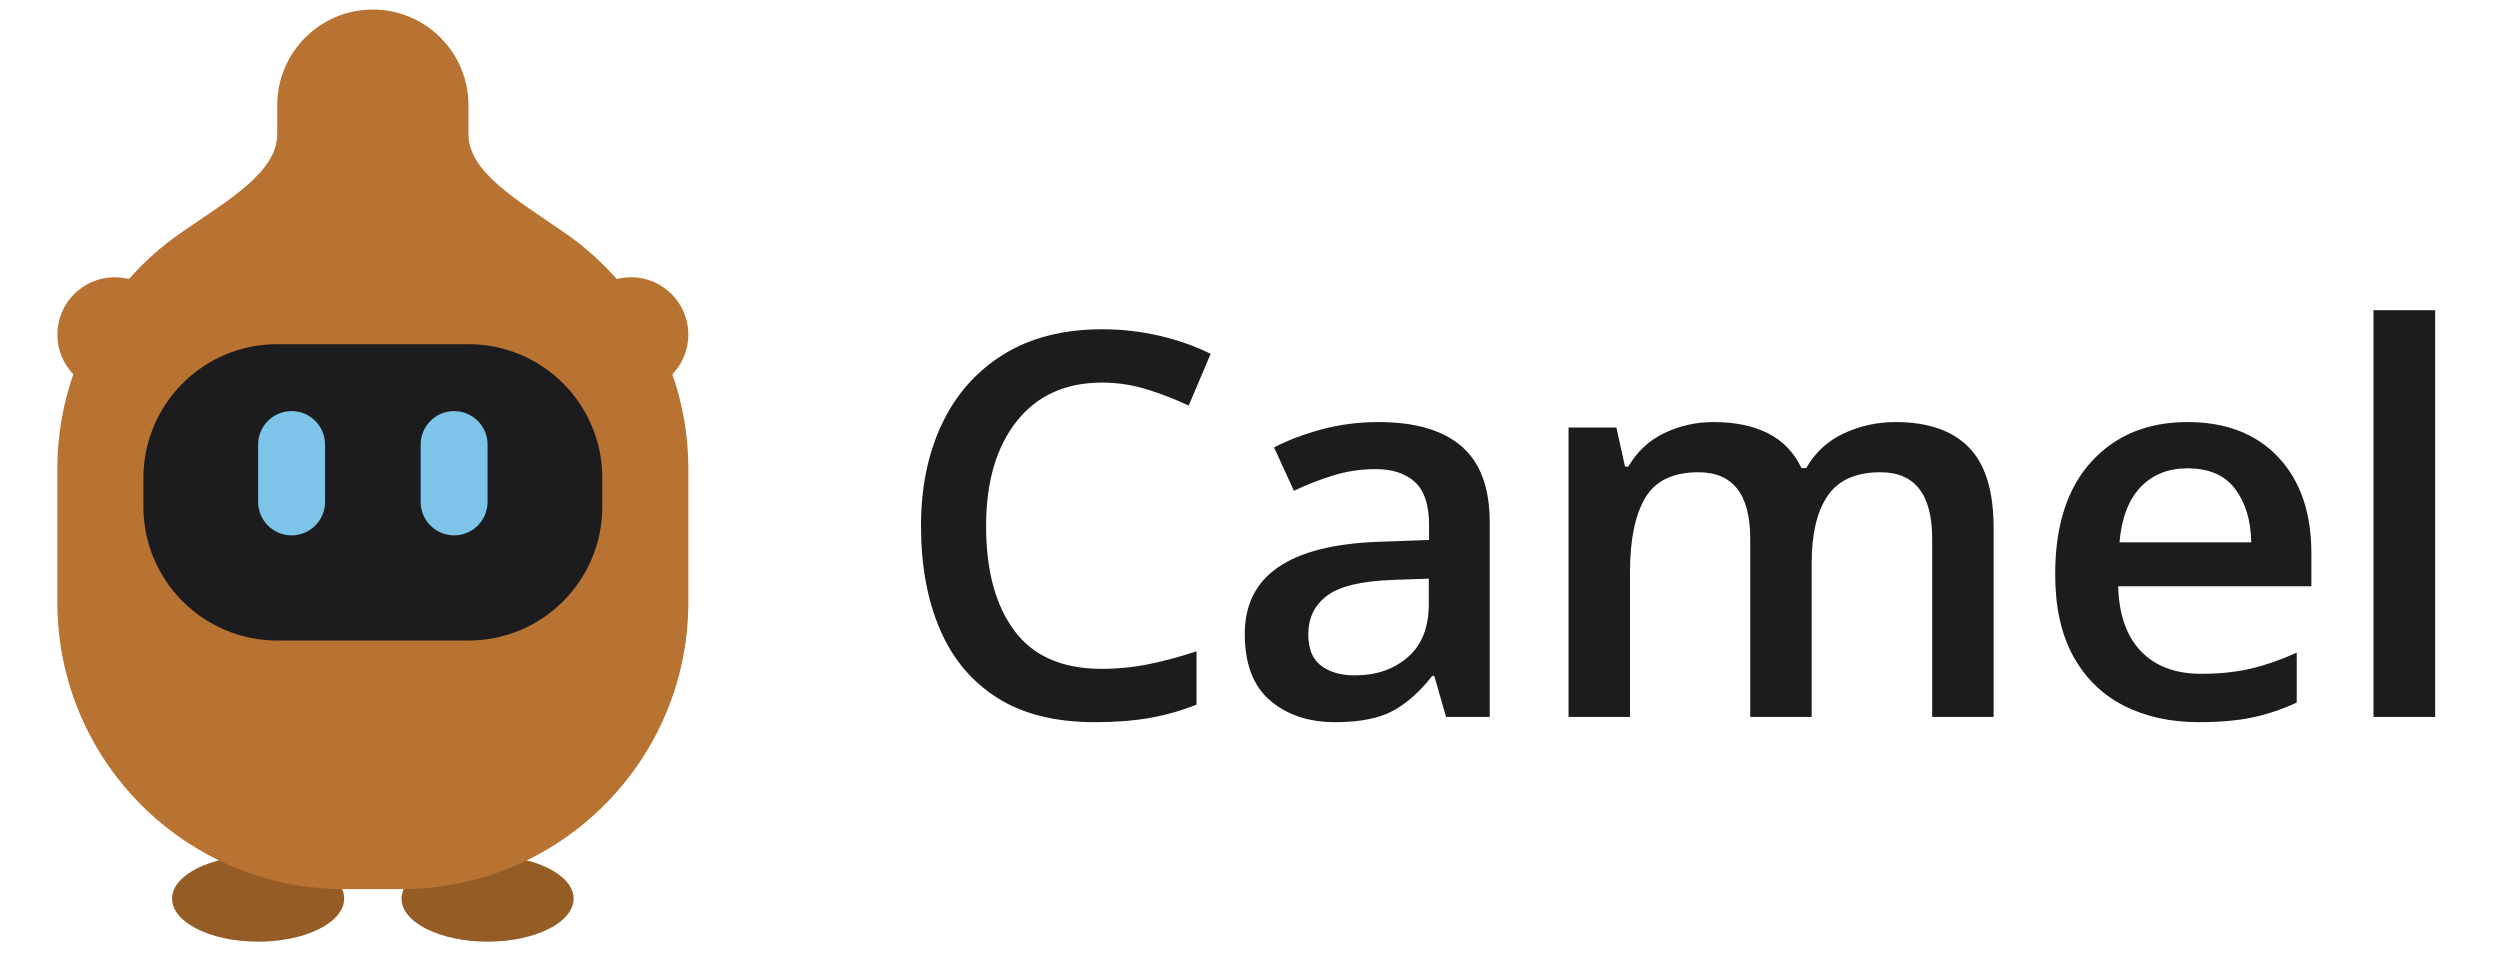
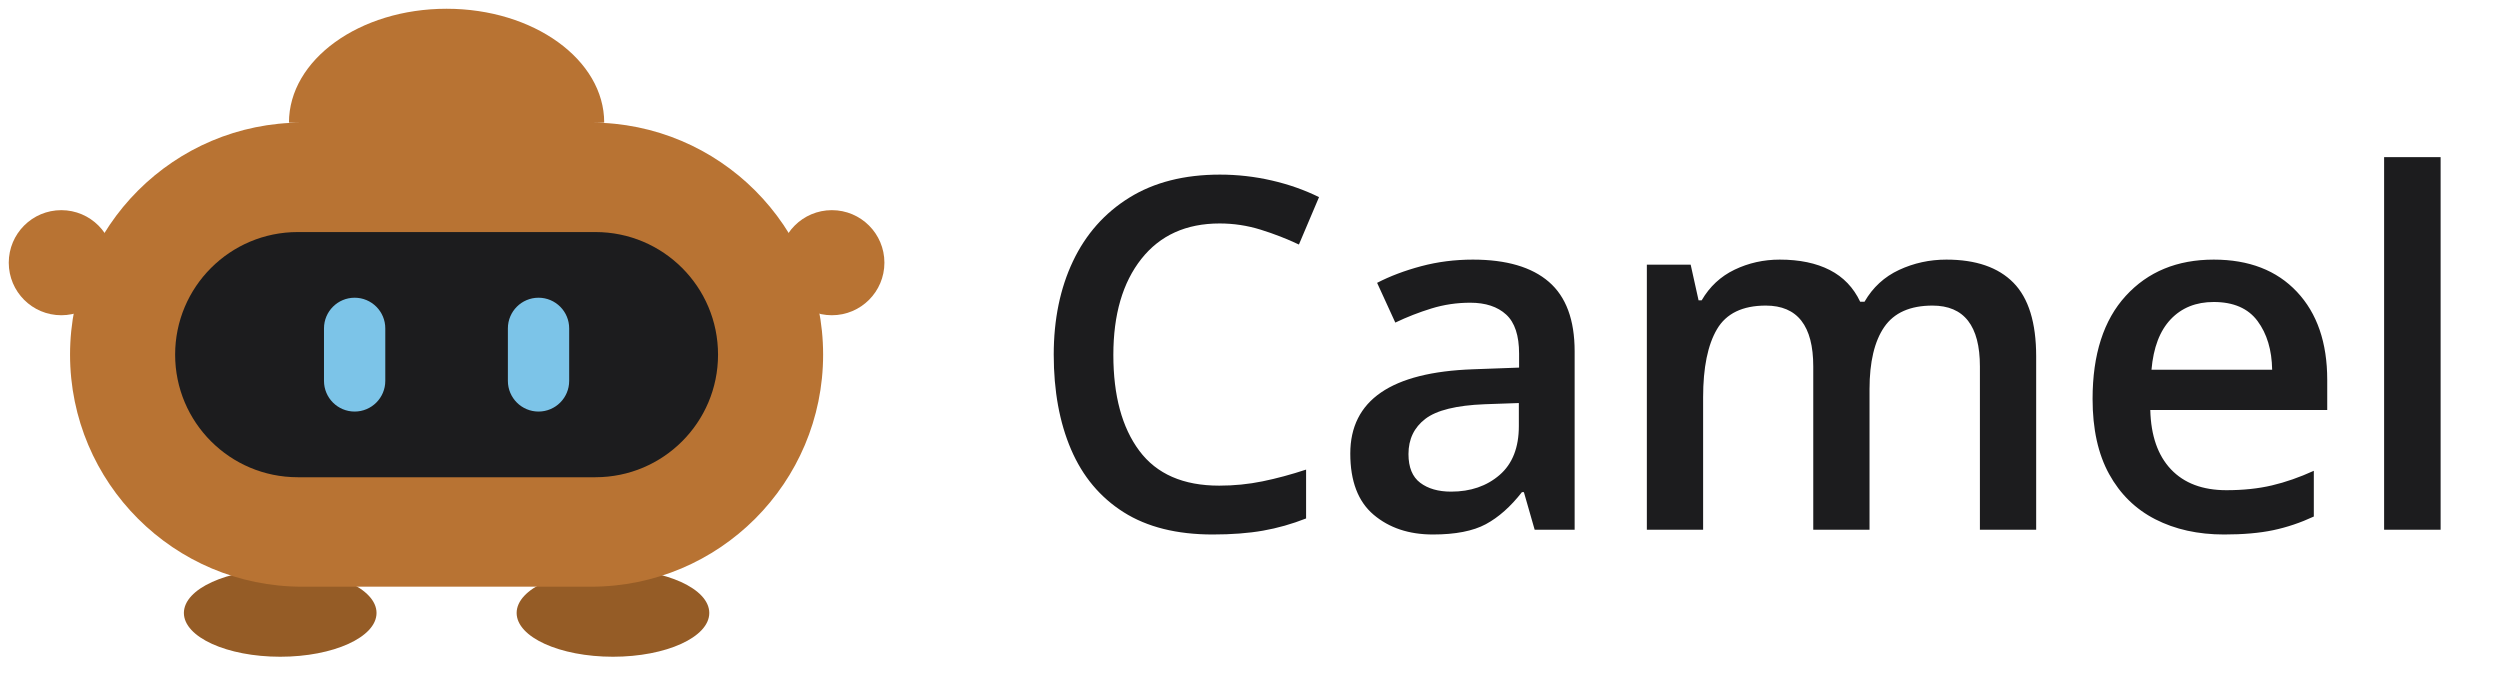
- <svg xmlns="http://www.w3.org/2000/svg" viewBox="50 26 523 200">
-   <ellipse cx="104" cy="214" rx="18" ry="9" fill="#955C26" />
-   <ellipse cx="152" cy="214" rx="18" ry="9" fill="#955C26" />
-   <circle cx="74" cy="96" r="12" fill="#B87333" />
-   <circle cx="182" cy="96" r="12" fill="#B87333" />
-   <path fill="#B87333" d="M62 124 A60 60 0 0 1 88 74.6 C98 67.7 108 62 108 54 L108 48 A20 20 0 0 1 148 48 L148 54 C148 62 158 67.7 168 74.6 A60 60 0 0 1 194 124 L194 152 A60 60 0 0 1 134 212 L122 212 A60 60 0 0 1 62 152 Z" />
-   <rect x="80" y="98" width="96" height="62" rx="28" fill="#1C1C1E" />
-   <rect x="104" y="112" width="14" height="26" rx="7.0" fill="#7CC4E8" />
-   <rect x="138" y="112" width="14" height="26" rx="7.0" fill="#7CC4E8" />
-   <path fill="#1C1C1E" transform="translate(236.0 175.984)" d="M44.57 -69.945Q33.086 -69.945 26.688 -61.852Q20.289 -53.758 20.289 -39.922Q20.289 -25.977 26.223 -18.02Q32.156 -10.062 44.461 -10.062Q49.547 -10.062 54.359 -11.047Q59.172 -12.031 64.312 -13.727V-2.57Q59.445 -0.656 54.469 0.219Q49.492 1.094 42.984 1.094Q30.68 1.094 22.641 -3.992Q14.602 -9.078 10.637 -18.32Q6.672 -27.562 6.672 -39.977Q6.672 -52.062 11.074 -61.332Q15.477 -70.602 23.953 -75.852Q32.43 -81.102 44.625 -81.102Q50.641 -81.102 56.465 -79.762Q62.289 -78.422 67.266 -75.961L62.672 -65.133Q58.516 -67.102 53.949 -68.523Q49.383 -69.945 44.57 -69.945Z M102.406 -61.688Q113.891 -61.688 119.77 -56.602Q125.648 -51.516 125.648 -40.742V0.0H116.516L114.055 -8.586H113.617Q109.734 -3.609 105.359 -1.258Q100.984 1.094 93.273 1.094Q85.07 1.094 79.738 -3.418Q74.406 -7.93 74.406 -17.391Q74.406 -35.656 102.461 -36.641L112.961 -37.023V-40.195Q112.961 -46.43 110.008 -49.137Q107.055 -51.844 101.805 -51.844Q97.211 -51.844 92.945 -50.531Q88.68 -49.219 84.688 -47.305L80.531 -56.383Q84.961 -58.68 90.594 -60.184Q96.227 -61.688 102.406 -61.688ZM112.906 -28.93 105.086 -28.656Q95.406 -28.273 91.551 -25.32Q87.695 -22.367 87.695 -17.281Q87.695 -12.742 90.375 -10.719Q93.055 -8.695 97.43 -8.695Q104.102 -8.695 108.504 -12.496Q112.906 -16.297 112.906 -23.68Z M210.555 -61.688Q220.672 -61.688 225.867 -56.41Q231.062 -51.133 231.062 -39.594V0.0H218.211V-37.297Q218.211 -51.188 207.383 -51.188Q199.727 -51.188 196.363 -46.293Q193.0 -41.398 193.0 -32.102V0.0H180.148V-37.297Q180.148 -51.188 169.32 -51.188Q161.336 -51.188 158.164 -45.801Q154.992 -40.414 154.992 -30.242V0.0H142.141V-60.539H152.148L153.953 -52.391H154.664Q157.398 -57.094 162.184 -59.391Q166.969 -61.688 172.492 -61.688Q179.273 -61.688 183.922 -59.309Q188.57 -56.93 190.867 -52.062H191.852Q194.695 -56.984 199.754 -59.336Q204.812 -61.688 210.555 -61.688Z M271.617 -61.688Q283.703 -61.688 290.621 -54.332Q297.539 -46.977 297.539 -34.234V-27.344H257.125Q257.344 -18.539 261.855 -13.781Q266.367 -9.023 274.516 -9.023Q280.258 -9.023 284.906 -10.117Q289.555 -11.211 294.477 -13.453V-3.008Q289.883 -0.875 285.207 0.109Q280.531 1.094 273.969 1.094Q265.055 1.094 258.273 -2.379Q251.492 -5.852 247.719 -12.715Q243.945 -19.578 243.945 -29.859Q243.945 -45.117 251.52 -53.402Q259.094 -61.688 271.617 -61.688ZM271.617 -52.008Q265.547 -52.008 261.801 -48.07Q258.055 -44.133 257.398 -36.531H284.961Q284.852 -43.312 281.625 -47.66Q278.398 -52.008 271.617 -52.008Z M323.438 0.0H310.531V-85.094H323.438Z" />
+ <svg xmlns="http://www.w3.org/2000/svg" viewBox="26 64 571 154">
+   <ellipse cx="90" cy="204" rx="22" ry="10" fill="#955C26" />
+   <ellipse cx="166" cy="204" rx="22" ry="10" fill="#955C26" />
+   <circle cx="40" cy="124.0" r="12" fill="#B87333" />
+   <circle cx="216" cy="124.0" r="12" fill="#B87333" />
+   <path fill="#B87333" d="M95.0 92 L92 92 A36 26 0 0 1 164 92 L161.0 92 A53.0 53.0 0 0 1 161.0 198 L95.0 198 A53.0 53.0 0 0 1 95.0 92 Z" />
+   <rect x="66.0" y="117.0" width="124" height="56" rx="28.0" fill="#1C1C1E" />
+   <rect x="100.0" y="132.0" width="14" height="26" rx="7.0" fill="#7CC4E8" />
+   <rect x="142.0" y="132.0" width="14" height="26" rx="7.0" fill="#7CC4E8" />
+   <path fill="#1C1C1E" transform="translate(260 184.984)" d="M44.57 -69.945Q33.086 -69.945 26.688 -61.852Q20.289 -53.758 20.289 -39.922Q20.289 -25.977 26.223 -18.02Q32.156 -10.062 44.461 -10.062Q49.547 -10.062 54.359 -11.047Q59.172 -12.031 64.312 -13.727V-2.57Q59.445 -0.656 54.469 0.219Q49.492 1.094 42.984 1.094Q30.68 1.094 22.641 -3.992Q14.602 -9.078 10.637 -18.32Q6.672 -27.562 6.672 -39.977Q6.672 -52.062 11.074 -61.332Q15.477 -70.602 23.953 -75.852Q32.43 -81.102 44.625 -81.102Q50.641 -81.102 56.465 -79.762Q62.289 -78.422 67.266 -75.961L62.672 -65.133Q58.516 -67.102 53.949 -68.523Q49.383 -69.945 44.57 -69.945Z M102.406 -61.688Q113.891 -61.688 119.77 -56.602Q125.648 -51.516 125.648 -40.742V0.0H116.516L114.055 -8.586H113.617Q109.734 -3.609 105.359 -1.258Q100.984 1.094 93.273 1.094Q85.07 1.094 79.738 -3.418Q74.406 -7.93 74.406 -17.391Q74.406 -35.656 102.461 -36.641L112.961 -37.023V-40.195Q112.961 -46.43 110.008 -49.137Q107.055 -51.844 101.805 -51.844Q97.211 -51.844 92.945 -50.531Q88.68 -49.219 84.688 -47.305L80.531 -56.383Q84.961 -58.68 90.594 -60.184Q96.227 -61.688 102.406 -61.688ZM112.906 -28.93 105.086 -28.656Q95.406 -28.273 91.551 -25.32Q87.695 -22.367 87.695 -17.281Q87.695 -12.742 90.375 -10.719Q93.055 -8.695 97.43 -8.695Q104.102 -8.695 108.504 -12.496Q112.906 -16.297 112.906 -23.68Z M210.555 -61.688Q220.672 -61.688 225.867 -56.41Q231.062 -51.133 231.062 -39.594V0.0H218.211V-37.297Q218.211 -51.188 207.383 -51.188Q199.727 -51.188 196.363 -46.293Q193.0 -41.398 193.0 -32.102V0.0H180.148V-37.297Q180.148 -51.188 169.32 -51.188Q161.336 -51.188 158.164 -45.801Q154.992 -40.414 154.992 -30.242V0.0H142.141V-60.539H152.148L153.953 -52.391H154.664Q157.398 -57.094 162.184 -59.391Q166.969 -61.688 172.492 -61.688Q179.273 -61.688 183.922 -59.309Q188.57 -56.93 190.867 -52.062H191.852Q194.695 -56.984 199.754 -59.336Q204.812 -61.688 210.555 -61.688Z M271.617 -61.688Q283.703 -61.688 290.621 -54.332Q297.539 -46.977 297.539 -34.234V-27.344H257.125Q257.344 -18.539 261.855 -13.781Q266.367 -9.023 274.516 -9.023Q280.258 -9.023 284.906 -10.117Q289.555 -11.211 294.477 -13.453V-3.008Q289.883 -0.875 285.207 0.109Q280.531 1.094 273.969 1.094Q265.055 1.094 258.273 -2.379Q251.492 -5.852 247.719 -12.715Q243.945 -19.578 243.945 -29.859Q243.945 -45.117 251.52 -53.402Q259.094 -61.688 271.617 -61.688ZM271.617 -52.008Q265.547 -52.008 261.801 -48.07Q258.055 -44.133 257.398 -36.531H284.961Q284.852 -43.312 281.625 -47.66Q278.398 -52.008 271.617 -52.008Z M323.438 0.0H310.531V-85.094H323.438Z" />
</svg>
